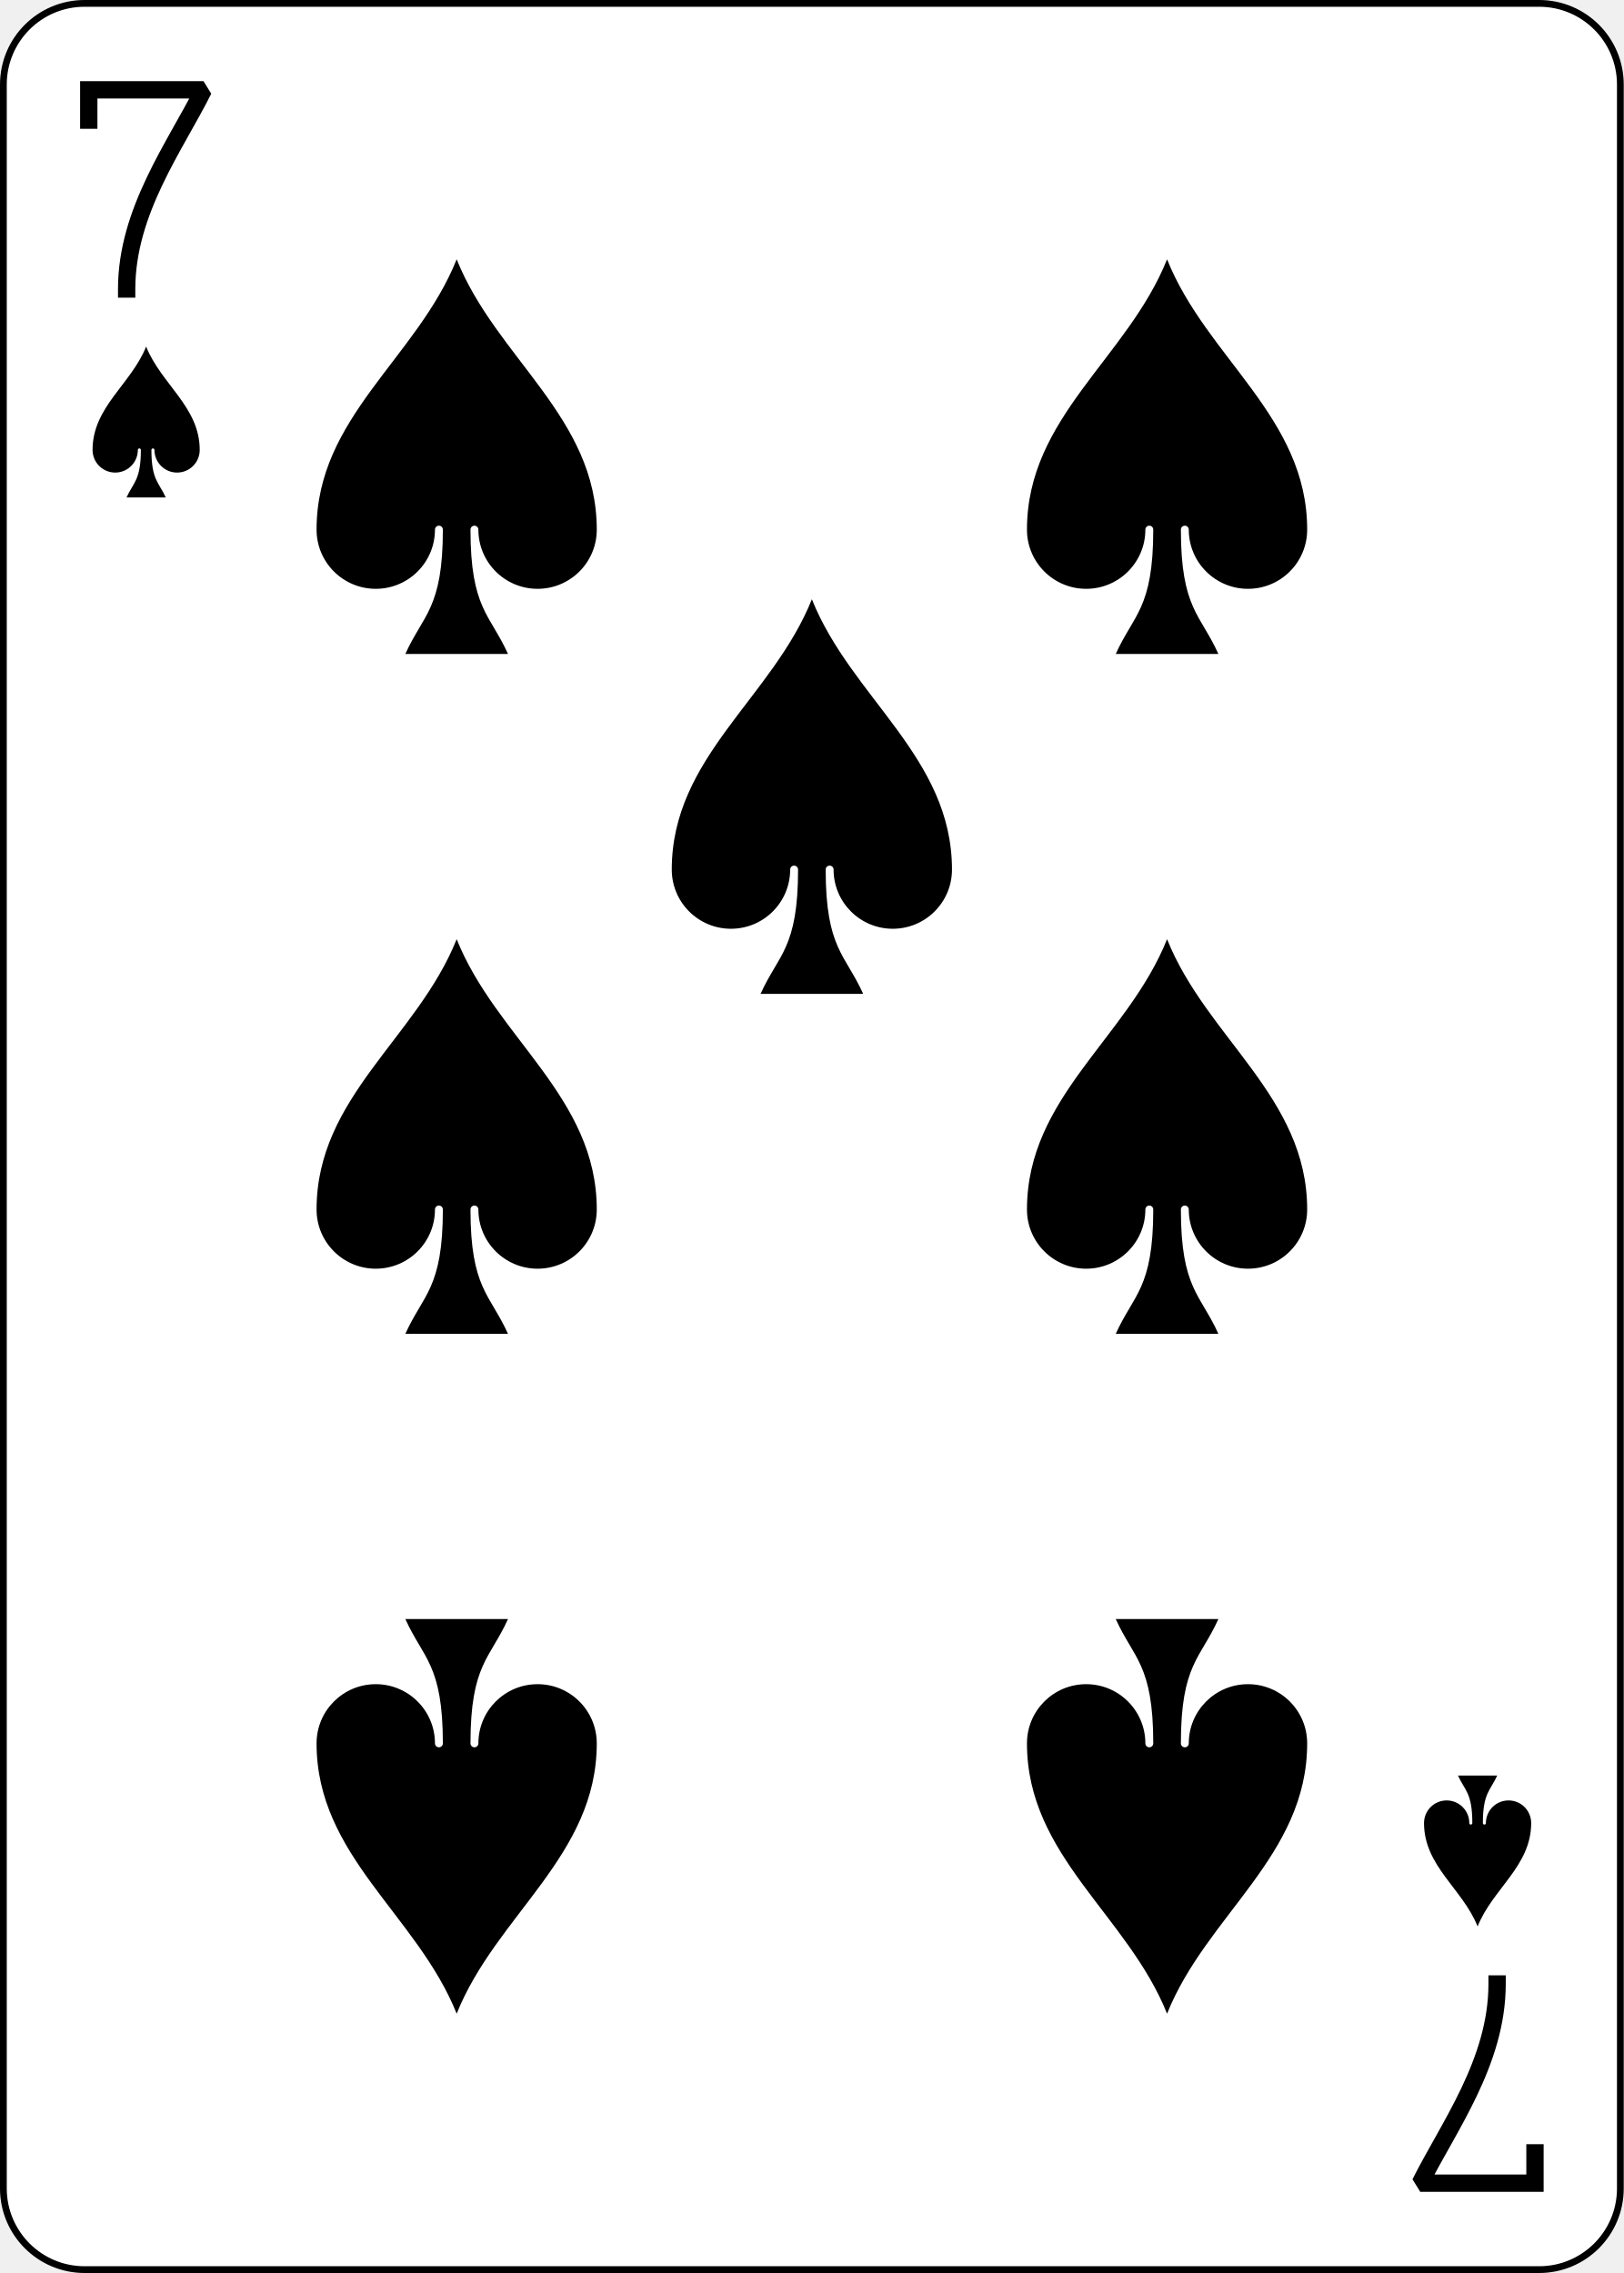
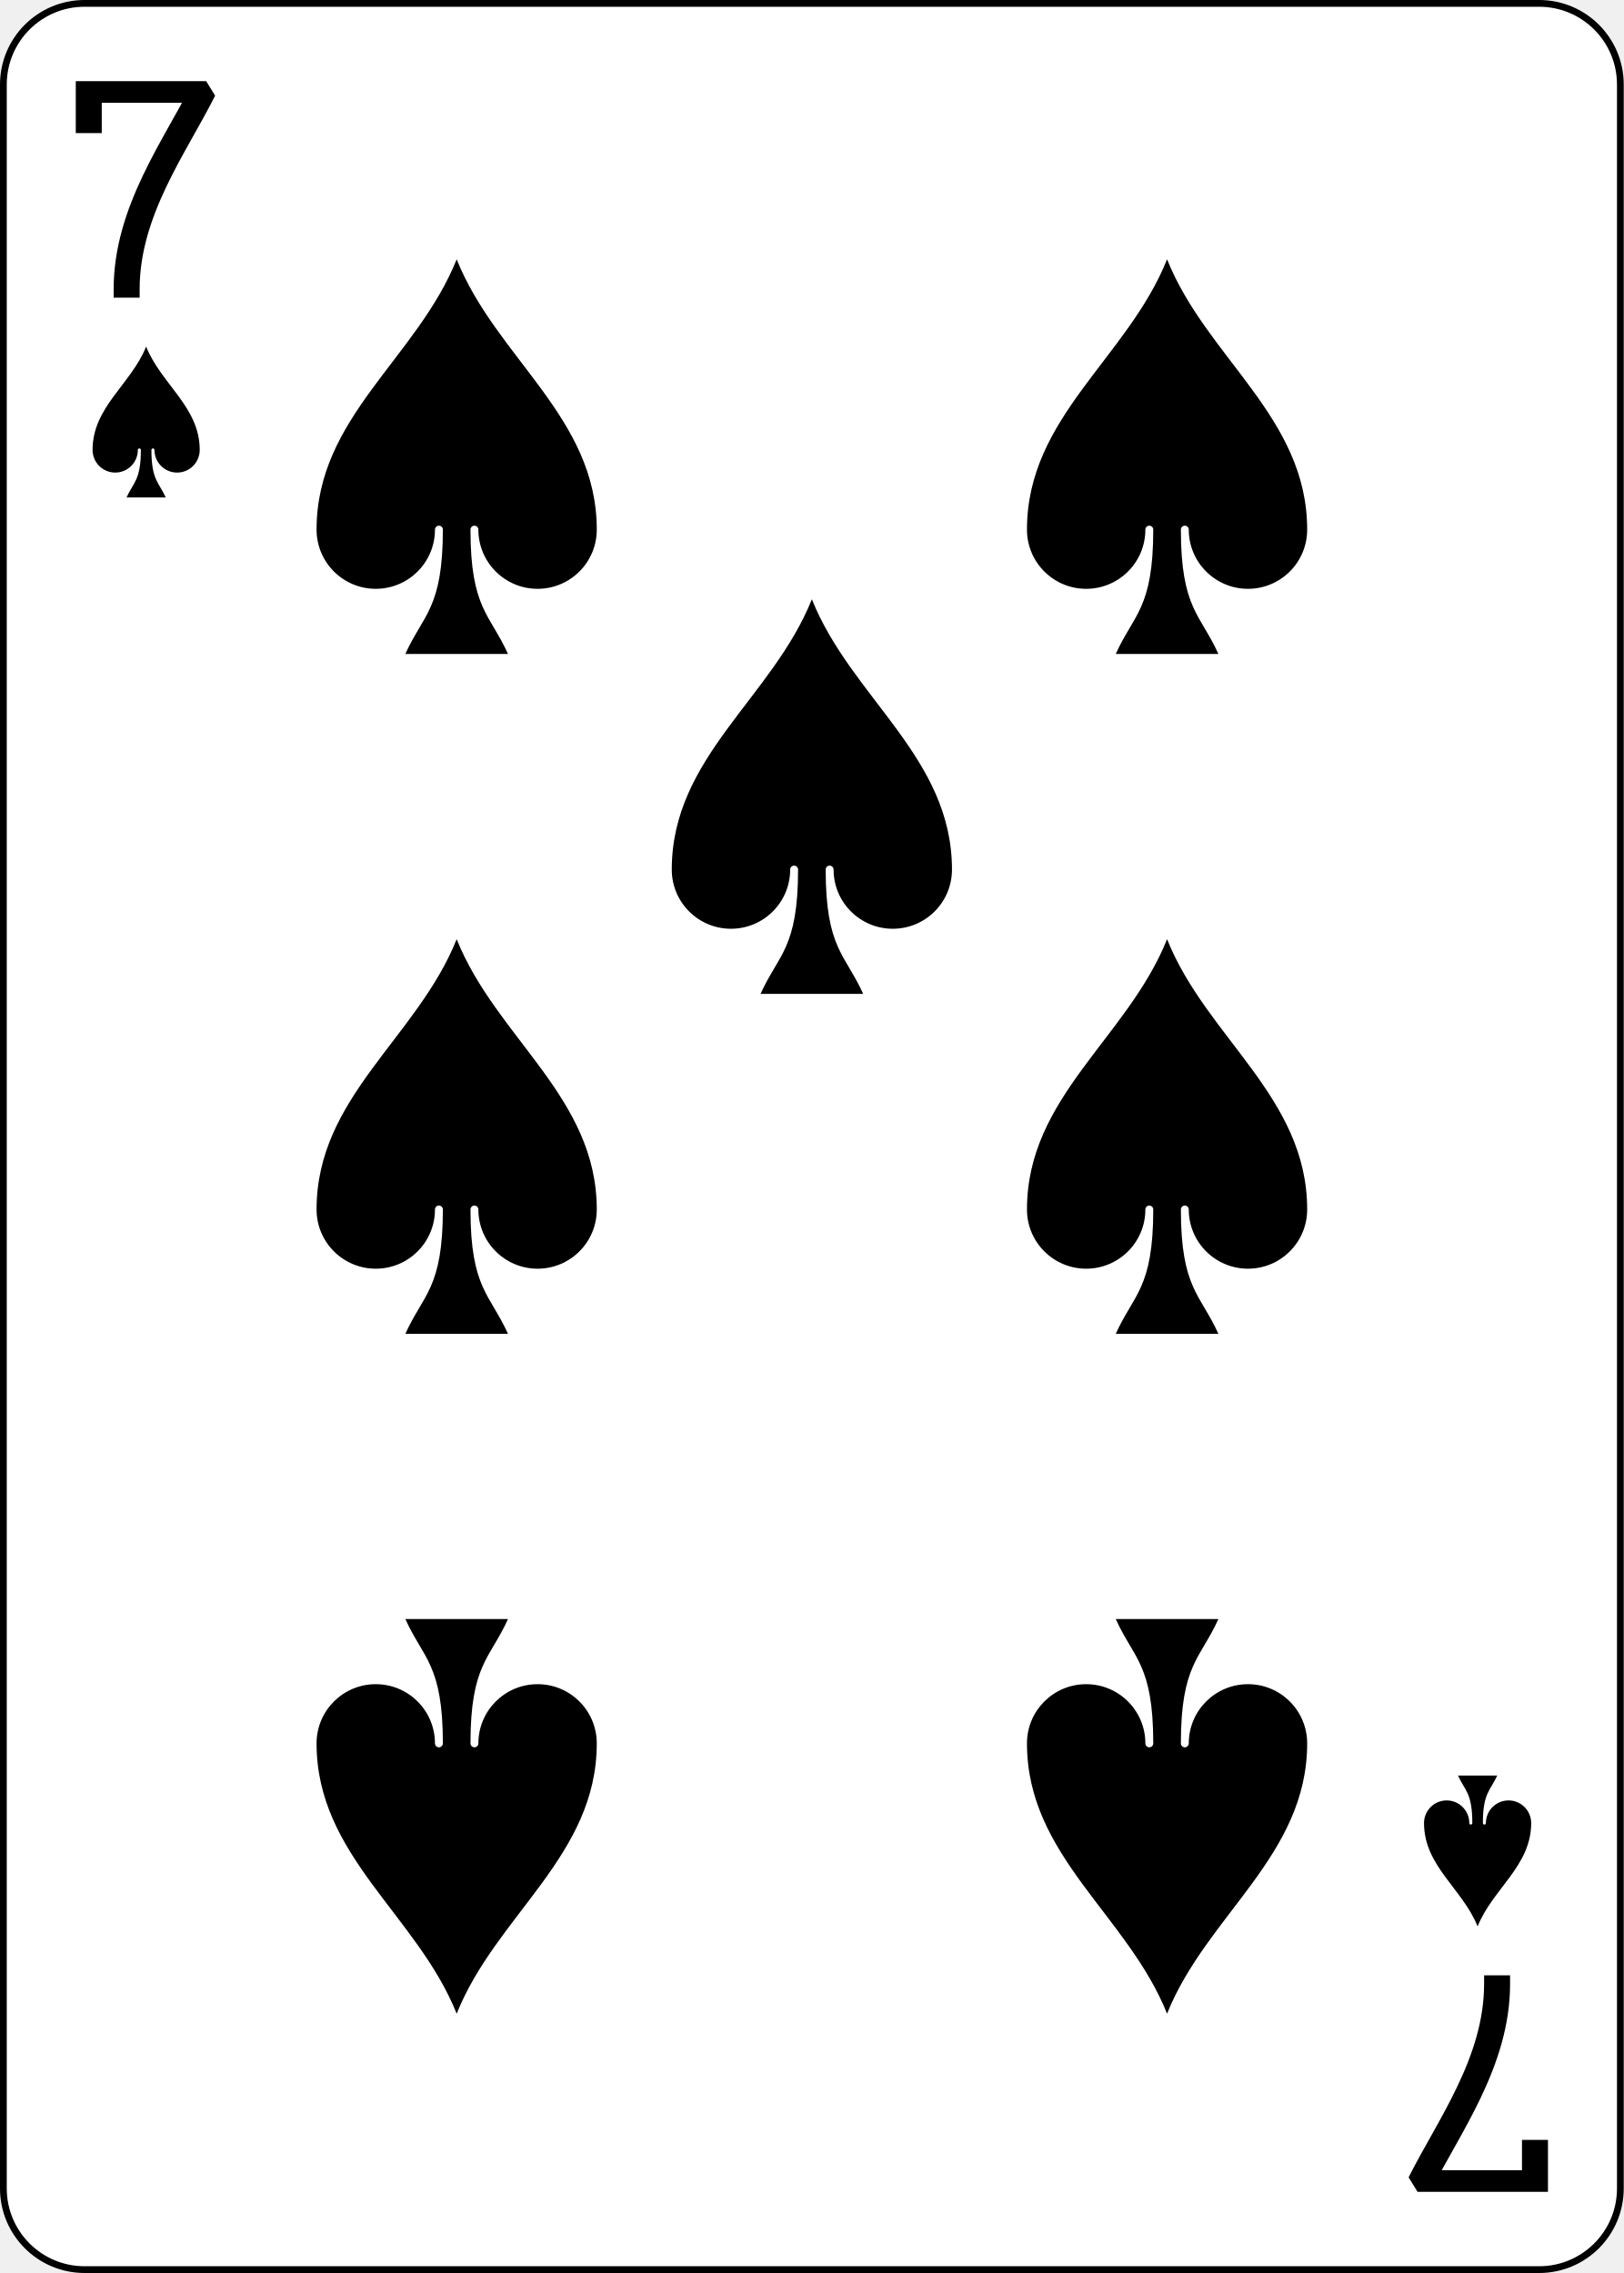
<svg xmlns="http://www.w3.org/2000/svg" xmlns:xlink="http://www.w3.org/1999/xlink" width="2.5in" height="3.5in" viewBox="-120 -168 240 336" preserveAspectRatio="none" class="card" face="7S">
  <symbol id="S7" viewBox="-500 -500 1000 1000" preserveAspectRatio="xMinYMid">
-     <path d="M-265 -320L-265 -460L265 -460C135 -200 -90 100 -90 460" stroke="black" stroke-width="80" stroke-linecap="square" stroke-miterlimit="1.5" fill="none" />
+     <path d="M-265 -320L-265 -460L265 -460C135 -200 -90 100 -90 460" stroke="black" stroke-width="120" stroke-linecap="square" stroke-miterlimit="1.5" fill="none" />
  </symbol>
  <symbol id="S" viewBox="-600 -600 1200 1200" preserveAspectRatio="xMinYMid">
    <path d="M0 -500C100 -250 355 -100 355 185A150 150 0 0 1 55 185A10 10 0 0 0 35 185C35 385 85 400 130 500L-130 500C-85 400 -35 385 -35 185A10 10 0 0 0 -55 185A150 150 0 0 1 -355 185C-355 -100 -100 -250 0 -500Z" fill="black" />
  </symbol>
  <rect width="239" height="335" x="-119.5" y="-167.5" rx="12" ry="12" fill="white" stroke="black" />
  <use xlink:href="#S" height="70" width="70" x="-87.501" y="-35" />
  <use xlink:href="#S" height="70" width="70" x="17.501" y="-35" />
  <use xlink:href="#S" height="70" width="70" x="-35" y="-85.25" />
  <use xlink:href="#S7" height="32" width="32" x="-114.4" y="-156" />
  <use xlink:href="#S" height="26.769" width="26.769" x="-111.784" y="-119" />
  <use xlink:href="#S" height="70" width="70" x="-87.501" y="-135.501" />
  <use xlink:href="#S" height="70" width="70" x="17.501" y="-135.501" />
  <g transform="rotate(180)">
    <use xlink:href="#S7" height="32" width="32" x="-114.4" y="-156" />
    <use xlink:href="#S" height="26.769" width="26.769" x="-111.784" y="-119" />
    <use xlink:href="#S" height="70" width="70" x="-87.501" y="-135.501" />
    <use xlink:href="#S" height="70" width="70" x="17.501" y="-135.501" />
  </g>
</svg>
